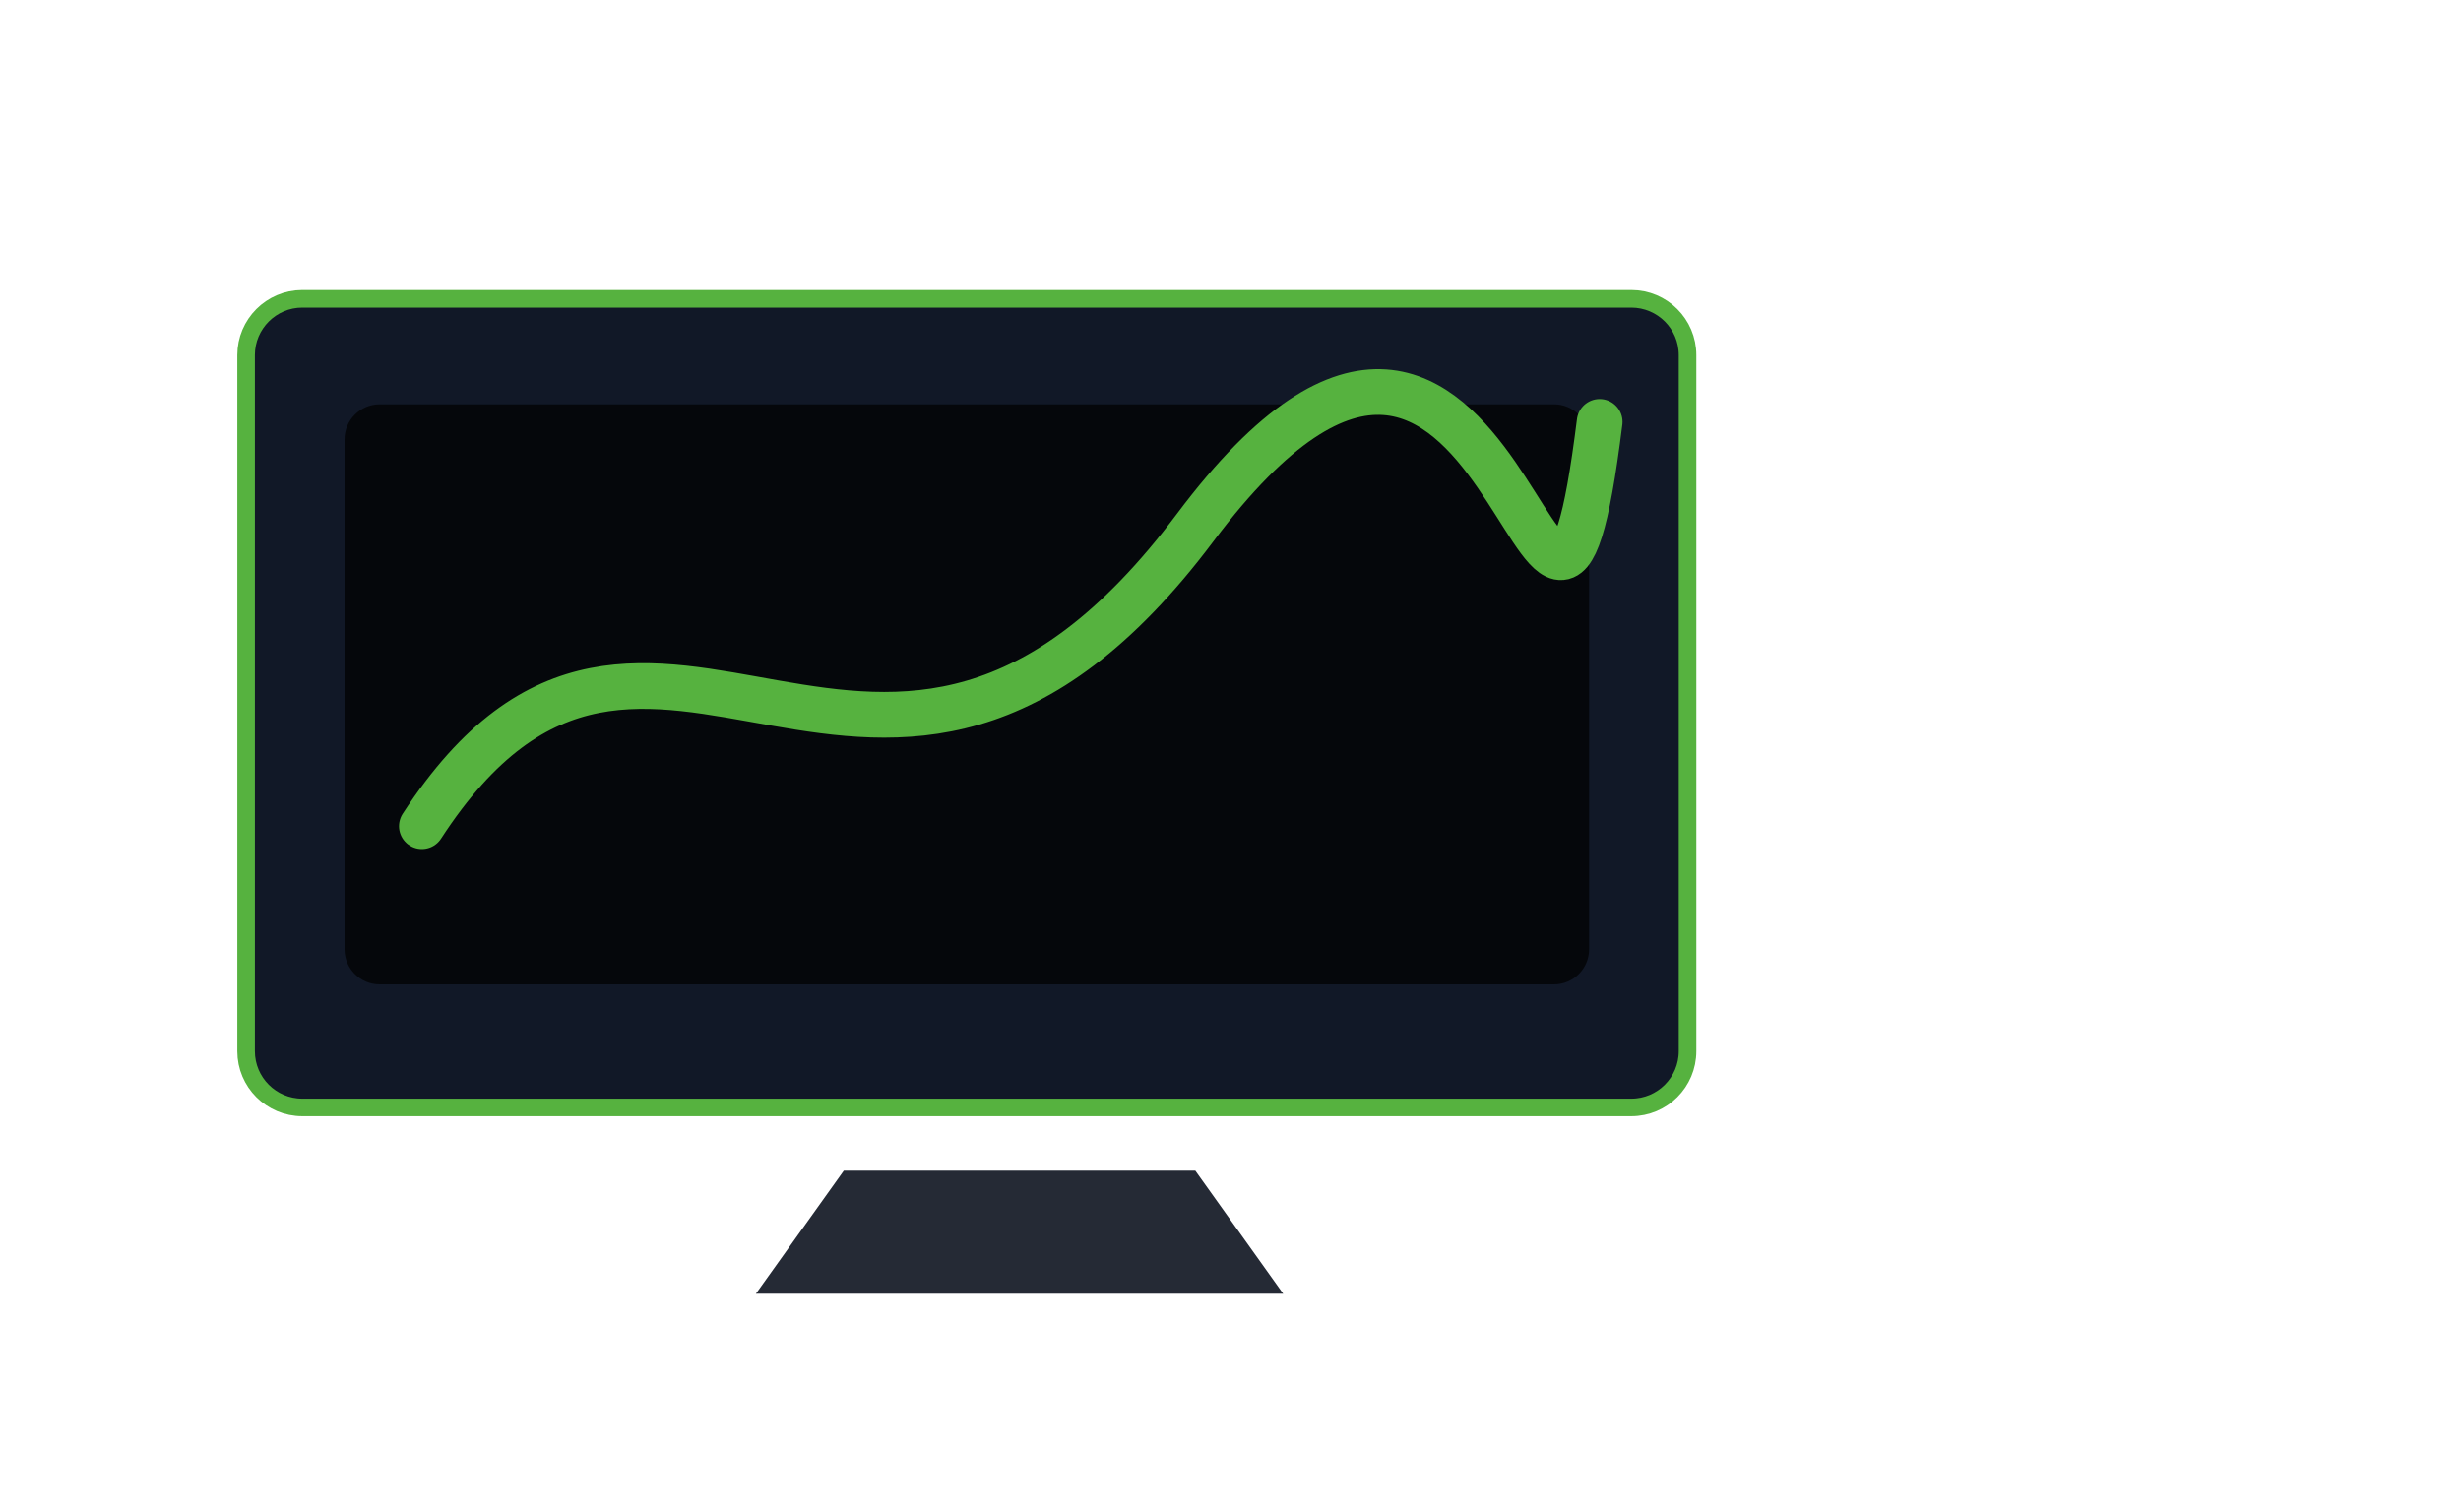
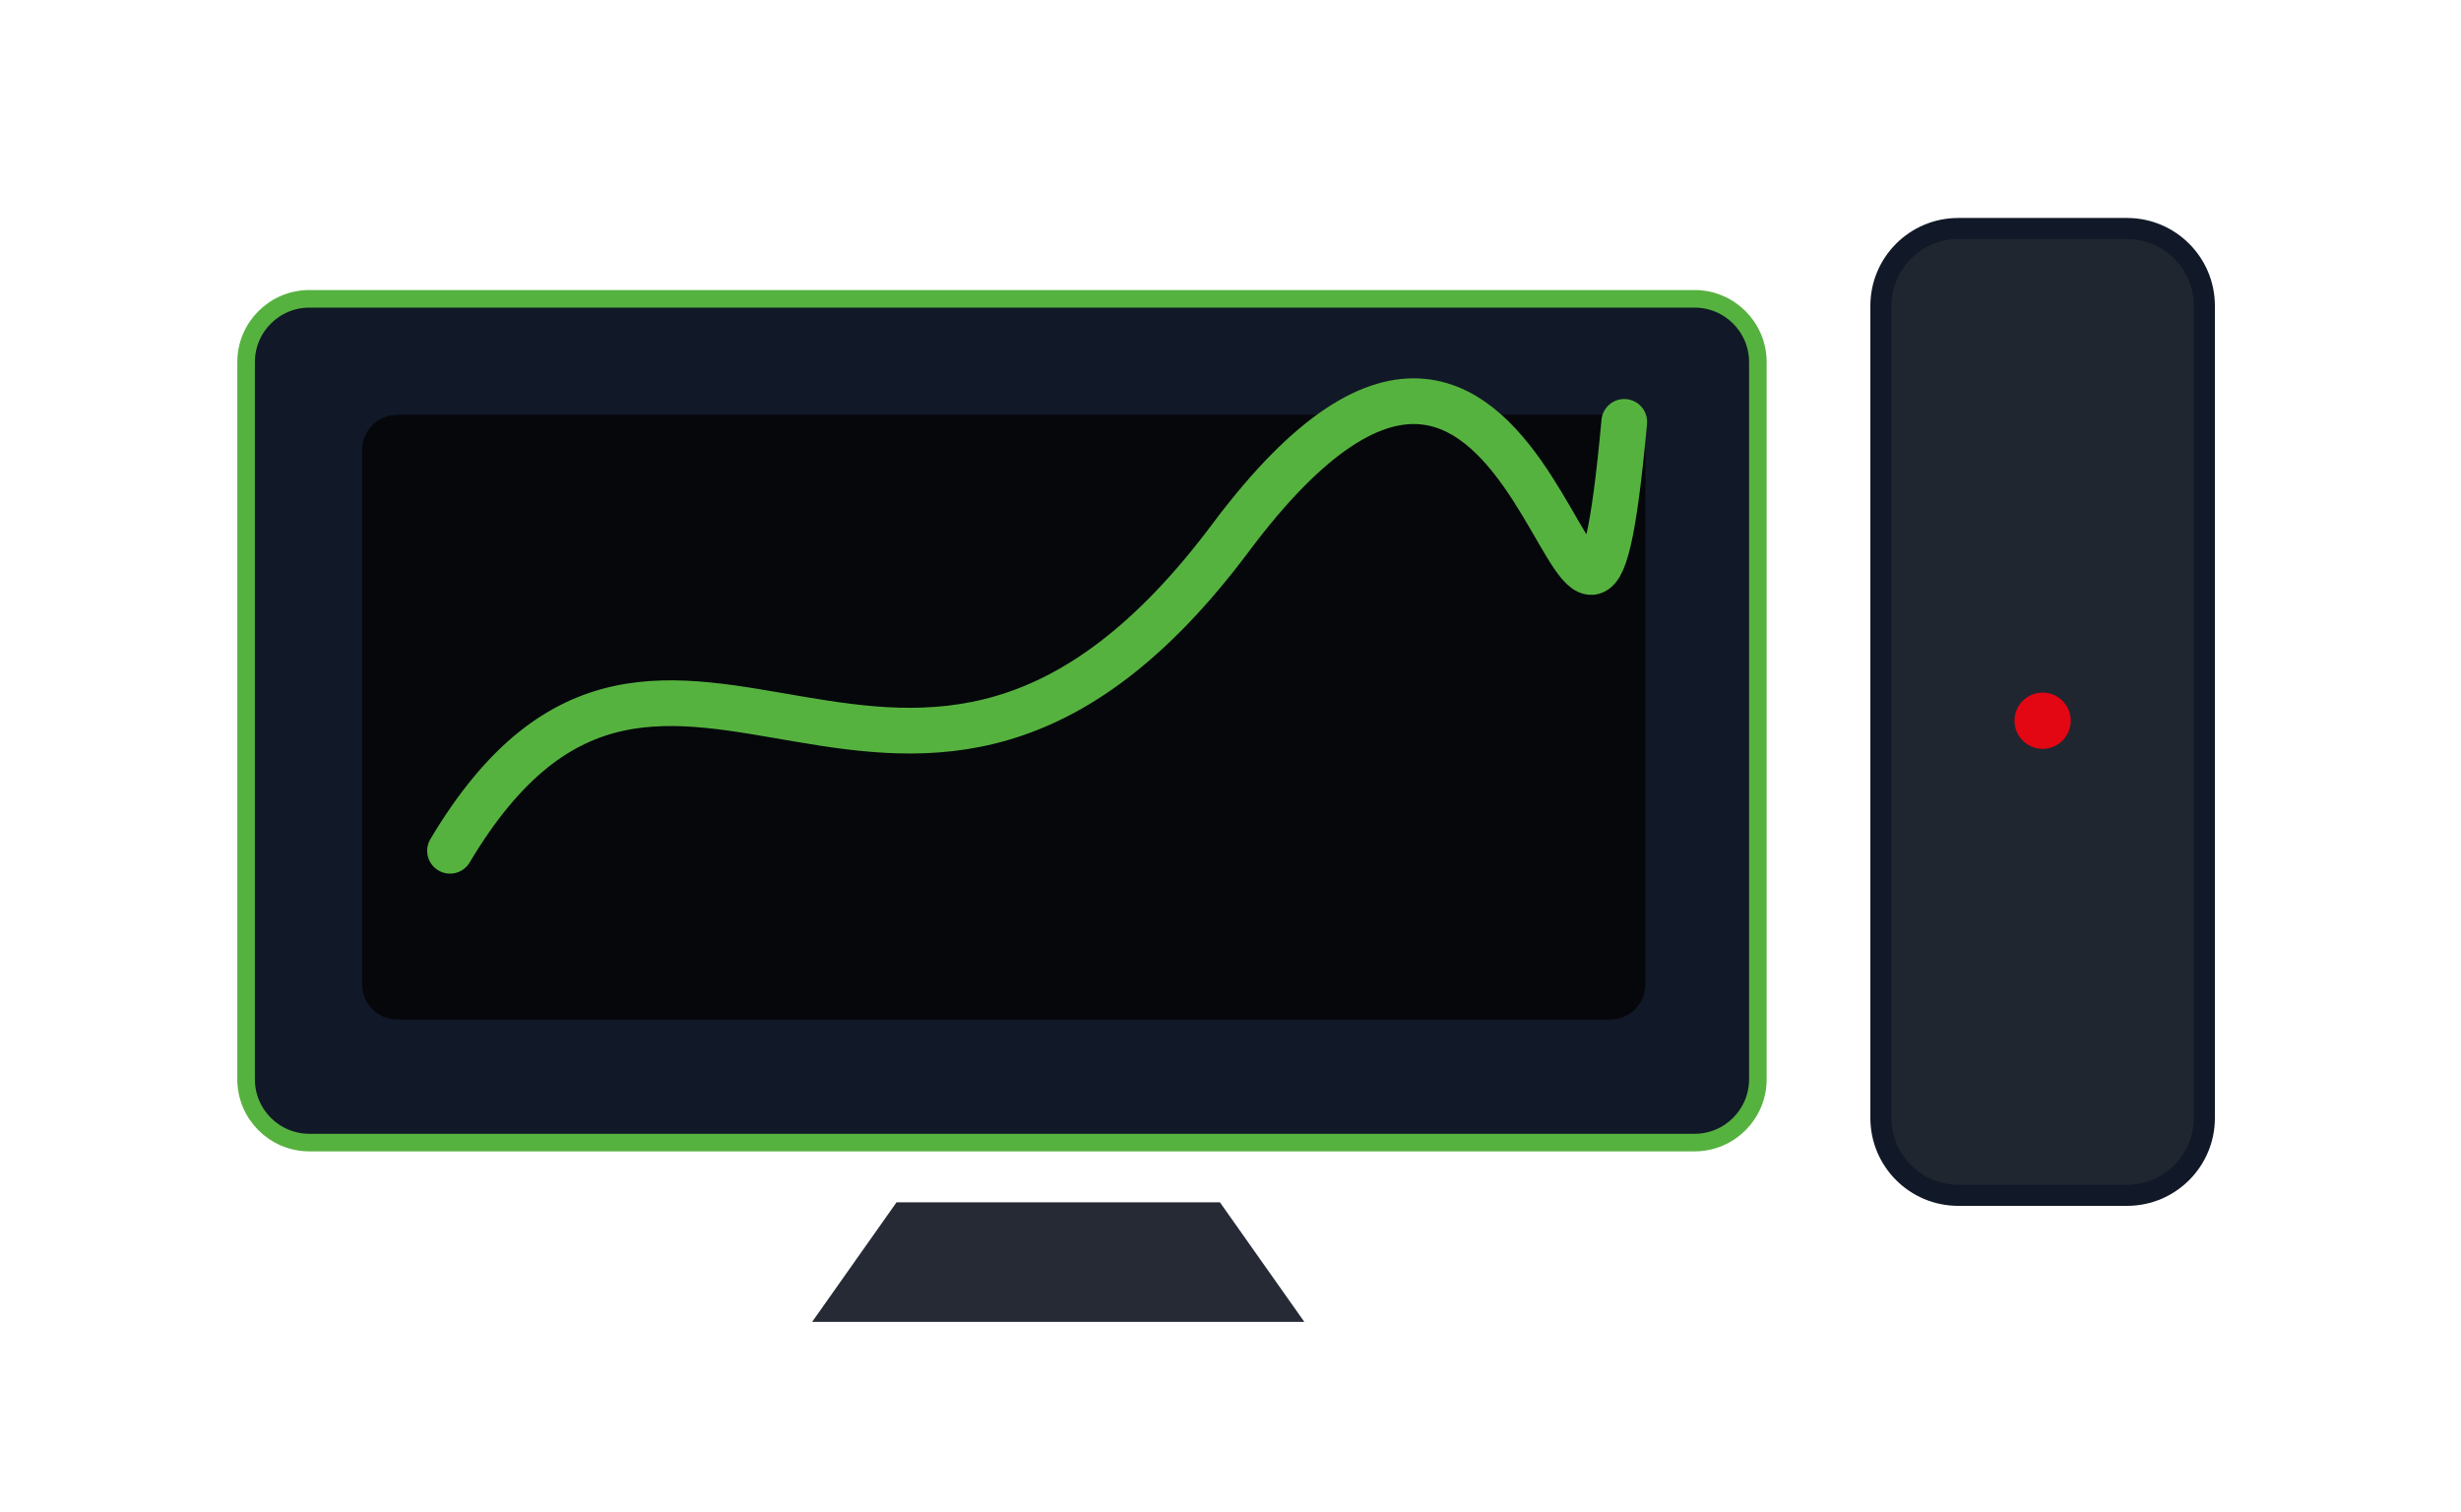
<svg xmlns="http://www.w3.org/2000/svg" viewBox="0 0 700 430">
  <rect width="700" height="430" fill="none" />
-   <rect x="70" y="85" width="410" height="230" rx="16" fill="#111827" stroke="#56b23f" stroke-width="5" />
-   <rect x="98" y="115" width="354" height="165" rx="10" fill="#05070b" />
-   <path d="M120 235 C185 135 250 270 340 150 S440 240 455 120" fill="none" stroke="#56b23f" stroke-width="13" stroke-linecap="round" />
-   <path d="M240 333h100l25 35H215z" fill="#252a35" />
+   <rect x="70" y="85" width="430" height="240" rx="18" fill="#111827" stroke="#56b23f" stroke-width="5" />
+   <rect x="103" y="118" width="365" height="172" rx="10" fill="#05070b" />
+   <path d="M128 242 C190 138 258 276 350 153 S450 250 462 120" fill="none" stroke="#56b23f" stroke-width="13" stroke-linecap="round" />
+   <path d="M255 342h92l24 34H231z" fill="#252a35" />
+   <rect x="535" y="65" width="92" height="275" rx="22" fill="#202630" stroke="#111827" stroke-width="6" />
+   <circle cx="581" cy="205" r="8" fill="#e30613" />
</svg>
